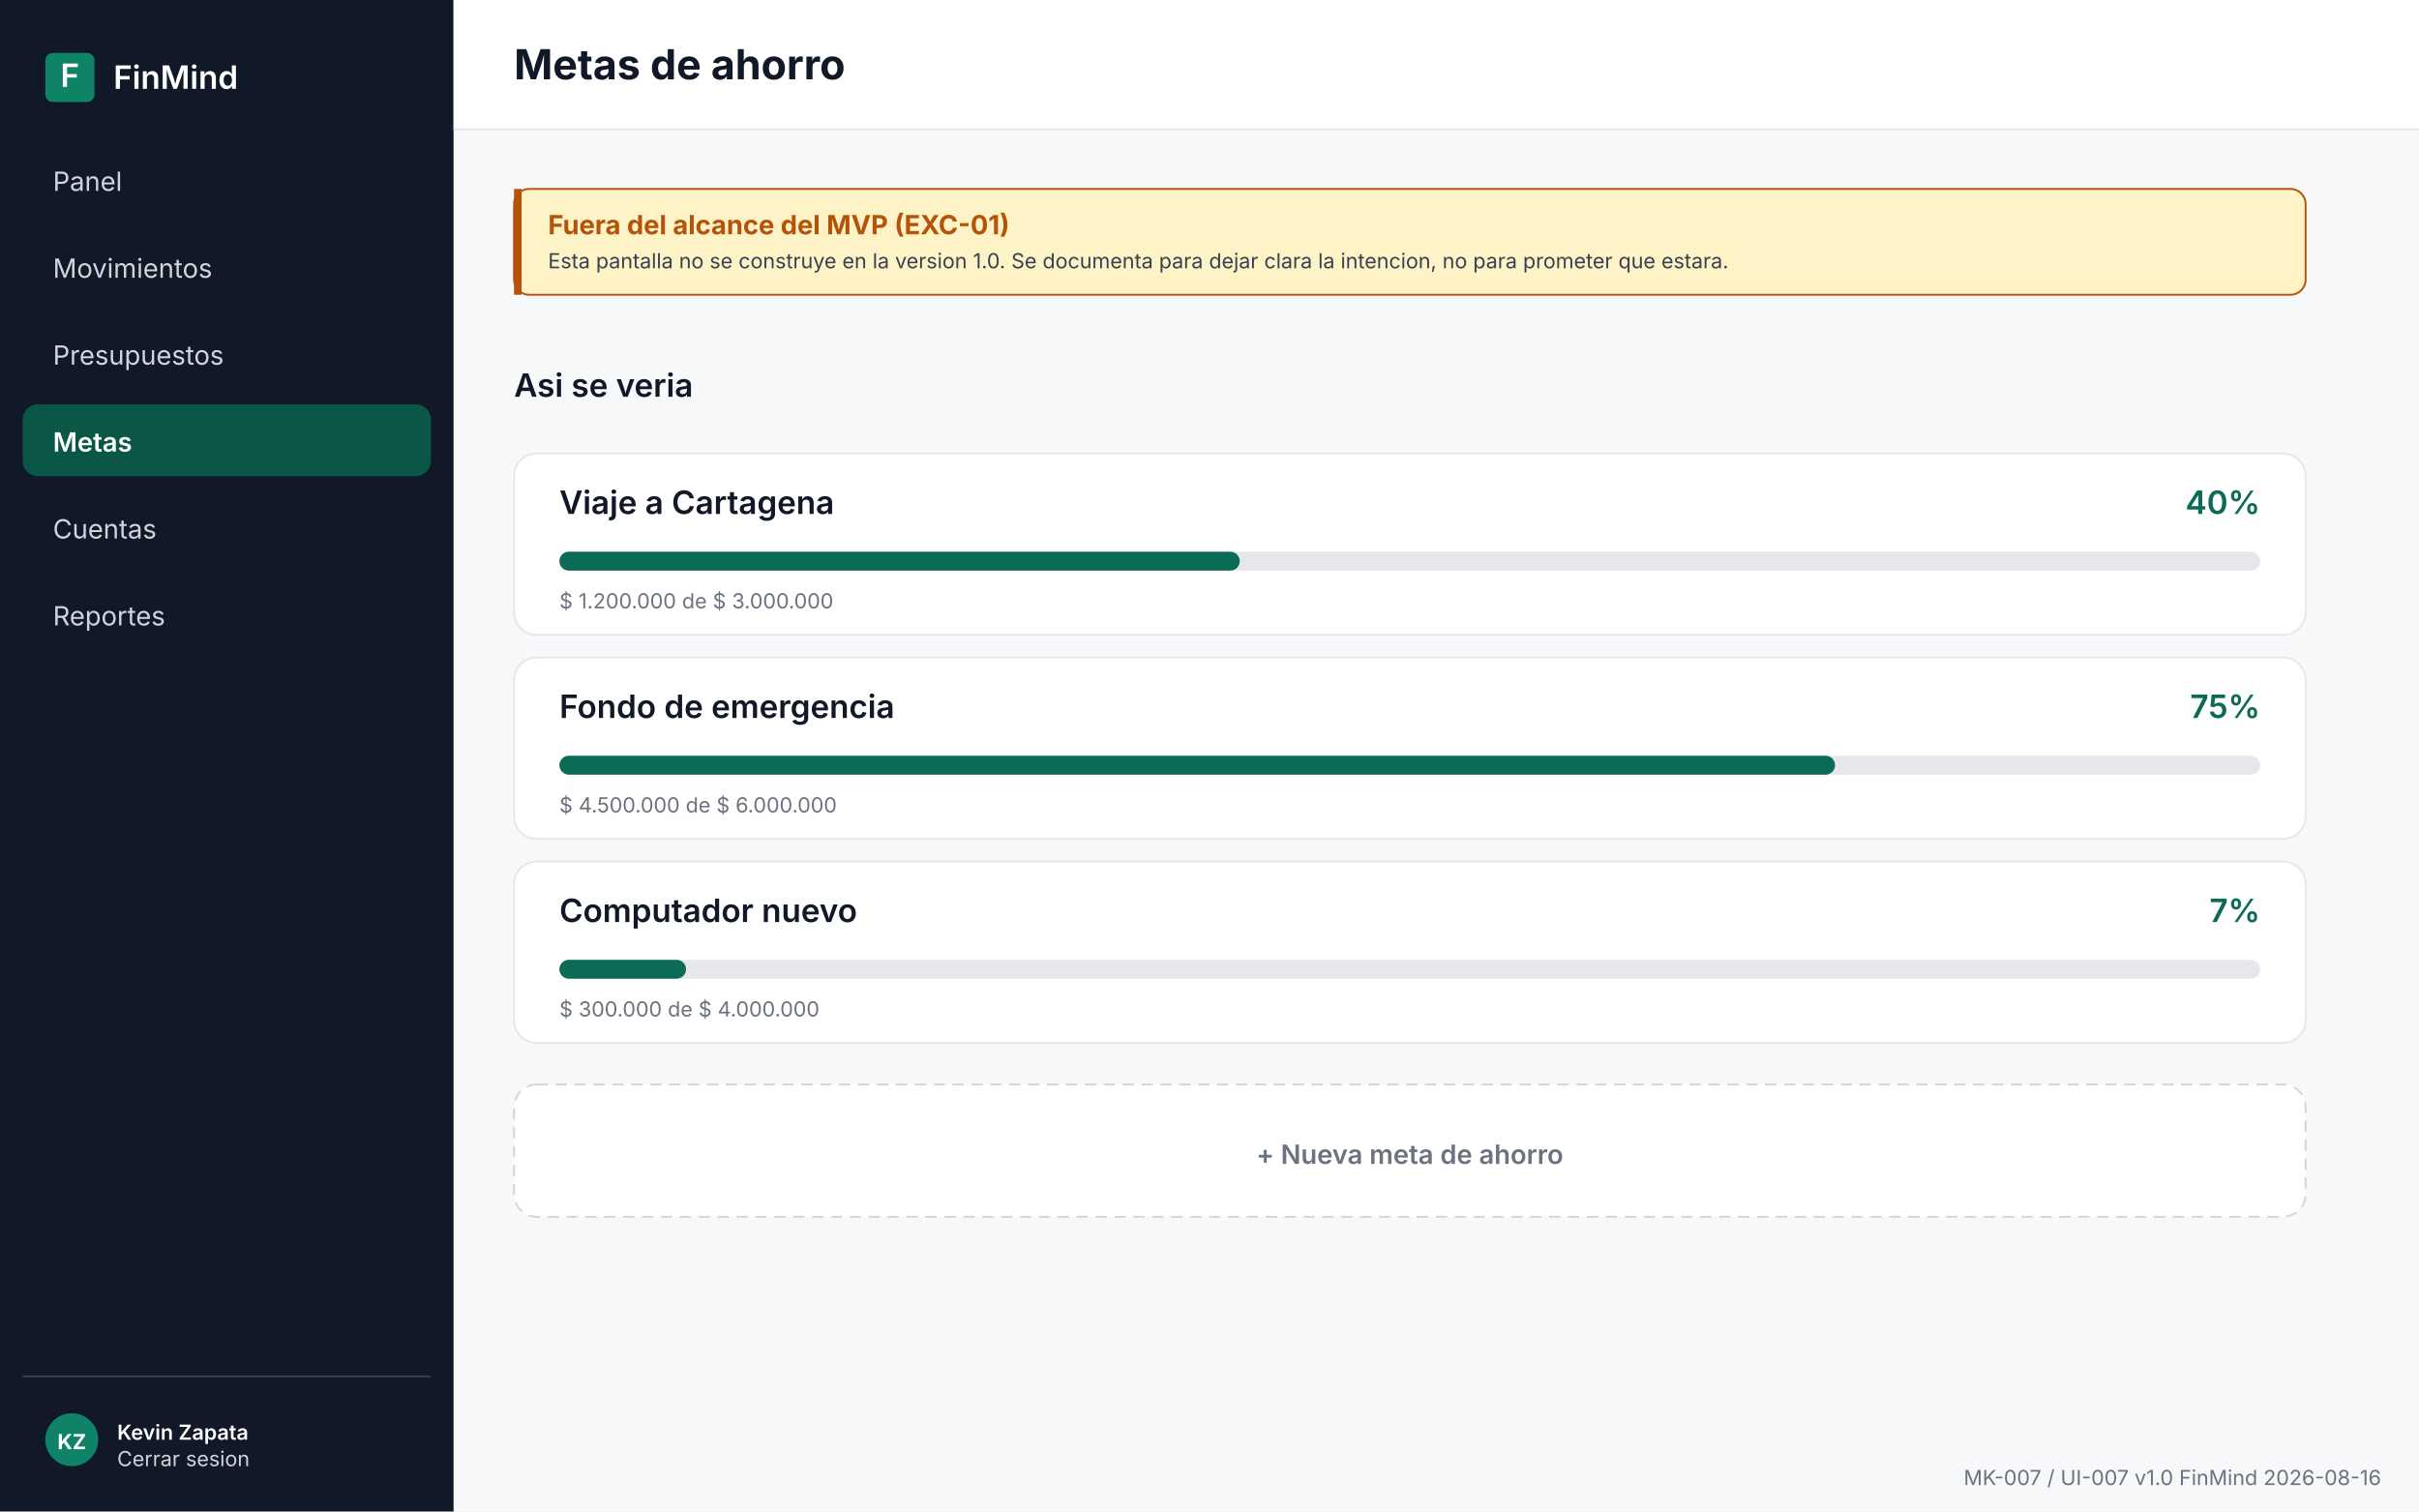
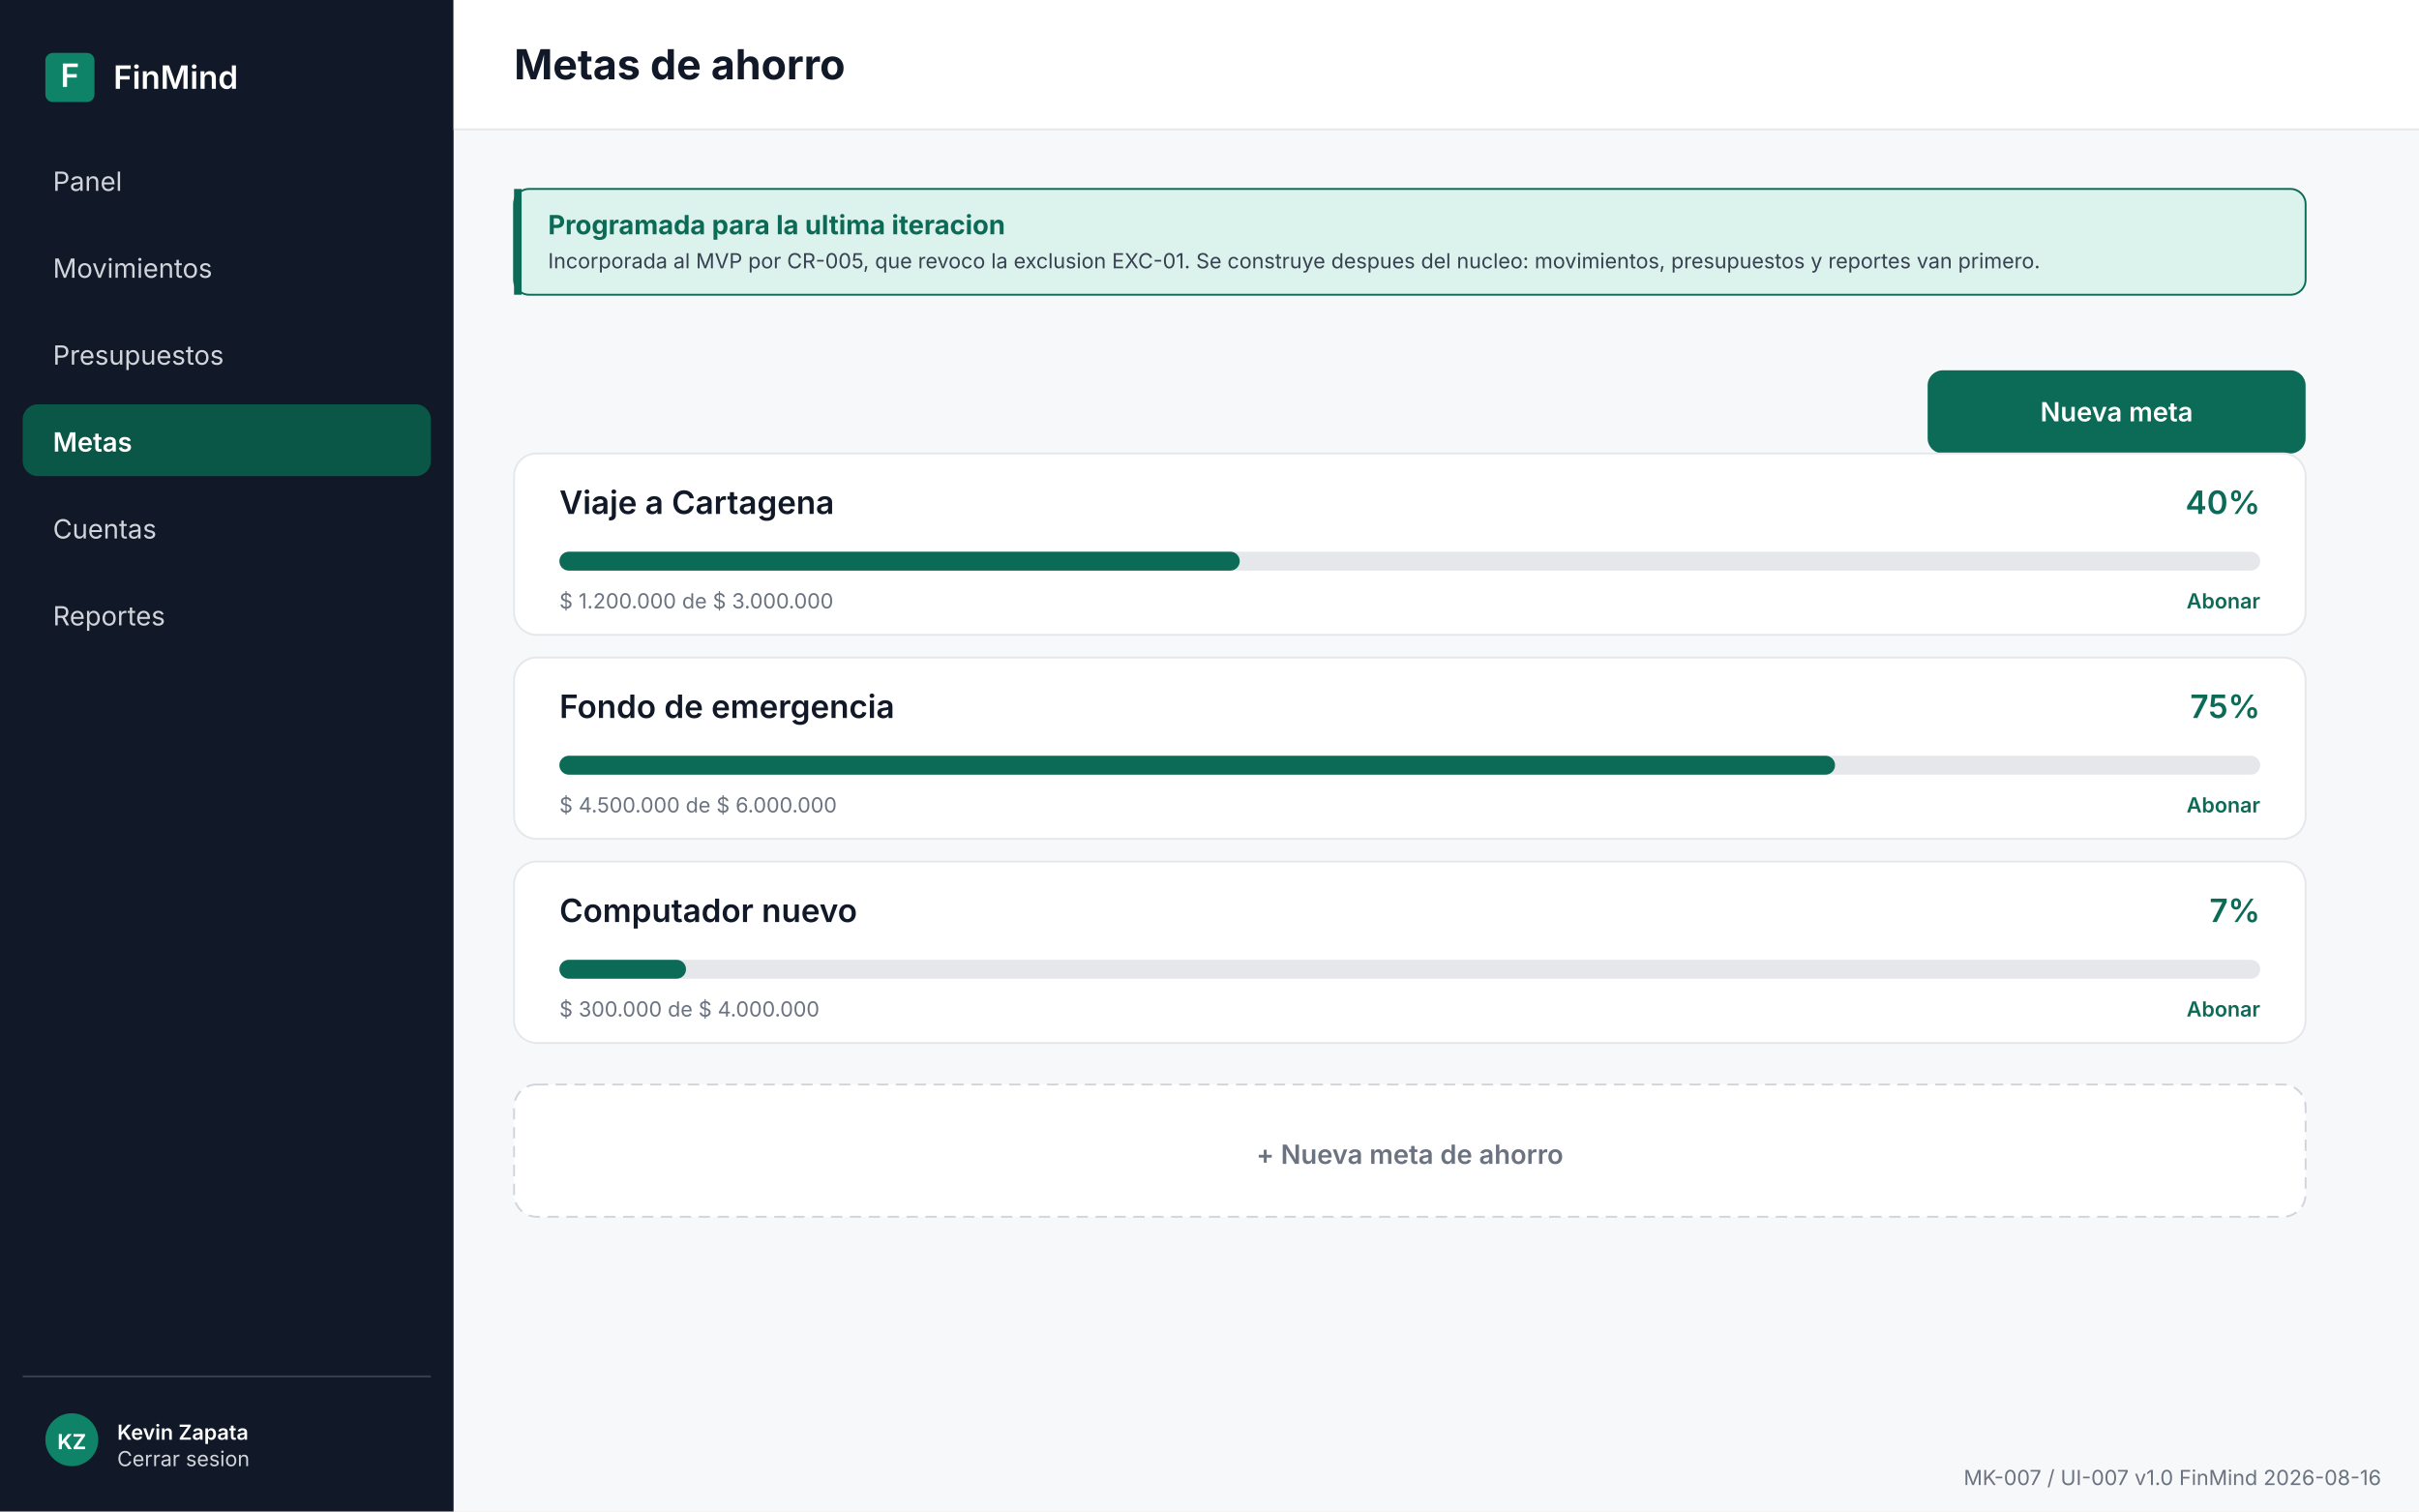
<svg xmlns="http://www.w3.org/2000/svg" viewBox="0 0 1280 800" width="1280" height="800" role="img" aria-labelledby="t d">
  <rect x="0" y="0" width="1280" height="800" rx="0" fill="#F7F8FA" />
  <rect x="0" y="0" width="240" height="800" rx="0" fill="#111827" />
  <rect x="24" y="28" width="26" height="26" rx="4" fill="#0E8368" />
  <text x="37" y="46" font-family="Inter, 'Segoe UI', system-ui, sans-serif" font-size="17" font-weight="600" fill="#FFFFFF" text-anchor="middle">F</text>
  <text x="60" y="47" font-family="Inter, 'Segoe UI', system-ui, sans-serif" font-size="17" font-weight="600" fill="#FFFFFF" text-anchor="start">FinMind</text>
  <text x="28" y="101" font-family="Inter, 'Segoe UI', system-ui, sans-serif" font-size="14" font-weight="400" fill="#D1D5DB" text-anchor="start">Panel</text>
  <text x="28" y="147" font-family="Inter, 'Segoe UI', system-ui, sans-serif" font-size="14" font-weight="400" fill="#D1D5DB" text-anchor="start">Movimientos</text>
  <text x="28" y="193" font-family="Inter, 'Segoe UI', system-ui, sans-serif" font-size="14" font-weight="400" fill="#D1D5DB" text-anchor="start">Presupuestos</text>
  <rect x="12" y="214" width="216" height="38" rx="8" fill="#0A5647" />
  <text x="28" y="239" font-family="Inter, 'Segoe UI', system-ui, sans-serif" font-size="14" font-weight="600" fill="#FFFFFF" text-anchor="start">Metas</text>
  <text x="28" y="285" font-family="Inter, 'Segoe UI', system-ui, sans-serif" font-size="14" font-weight="400" fill="#D1D5DB" text-anchor="start">Cuentas</text>
  <text x="28" y="331" font-family="Inter, 'Segoe UI', system-ui, sans-serif" font-size="14" font-weight="400" fill="#D1D5DB" text-anchor="start">Reportes</text>
  <rect x="12" y="728" width="216" height="1" rx="0" fill="#374151" />
  <rect x="24" y="748" width="28" height="28" rx="14" fill="#0E8368" />
  <text x="38" y="767" font-family="Inter, 'Segoe UI', system-ui, sans-serif" font-size="11" font-weight="700" fill="#FFFFFF" text-anchor="middle">KZ</text>
  <text x="62" y="762" font-family="Inter, 'Segoe UI', system-ui, sans-serif" font-size="11" font-weight="600" fill="#FFFFFF" text-anchor="start">Kevin Zapata</text>
  <text x="62" y="776" font-family="Inter, 'Segoe UI', system-ui, sans-serif" font-size="11" font-weight="400" fill="#D1D5DB" text-anchor="start">Cerrar sesion</text>
  <rect x="240" y="0" width="1040" height="68" rx="0" fill="#FFFFFF" />
  <rect x="240" y="68" width="1040" height="1" rx="0" fill="#E5E7EB" />
  <text x="272" y="42" font-family="Inter, 'Segoe UI', system-ui, sans-serif" font-size="22" font-weight="700" fill="#111827" text-anchor="start">Metas de ahorro</text>
-   <rect x="272" y="100" width="948" height="56" rx="8" fill="#FEF3C7" stroke="#B45309" stroke-width="1" />
-   <rect x="272" y="100" width="4" height="56" rx="0" fill="#B45309" />
-   <text x="290" y="124" font-family="Inter, 'Segoe UI', system-ui, sans-serif" font-size="14" font-weight="700" fill="#B45309" text-anchor="start">Fuera del alcance del MVP (EXC-01)</text>
-   <text x="290" y="142" font-family="Inter, 'Segoe UI', system-ui, sans-serif" font-size="11" font-weight="400" fill="#374151" text-anchor="start">Esta pantalla no se construye en la version 1.0. Se documenta para dejar clara la intencion, no para prometer que estara.</text>
-   <text x="272" y="210" font-family="Inter, 'Segoe UI', system-ui, sans-serif" font-size="17" font-weight="600" fill="#111827" text-anchor="start">Asi se veria</text>
+   <rect x="272" y="100" width="948" height="56" rx="8" fill="#DCF2EC" stroke="#0B6B57" stroke-width="1" />
+   <rect x="272" y="100" width="4" height="56" rx="0" fill="#0B6B57" />
+   <text x="290" y="124" font-family="Inter, 'Segoe UI', system-ui, sans-serif" font-size="14" font-weight="700" fill="#0B6B57" text-anchor="start">Programada para la ultima iteracion</text>
+   <text x="290" y="142" font-family="Inter, 'Segoe UI', system-ui, sans-serif" font-size="11" font-weight="400" fill="#374151" text-anchor="start">Incorporada al MVP por CR-005, que revoco la exclusion EXC-01. Se construye despues del nucleo: movimientos, presupuestos y reportes van primero.</text>
+   <rect x="1020" y="196" width="200" height="44" rx="8" fill="#0B6B57" />
+   <text x="1120.0" y="223.0" font-family="Inter, 'Segoe UI', system-ui, sans-serif" font-size="14" font-weight="600" fill="#FFFFFF" text-anchor="middle">Nueva meta</text>
  <rect x="272" y="240" width="948" height="96" rx="12" fill="#FFFFFF" stroke="#E5E7EB" stroke-width="1" />
  <text x="296" y="272" font-family="Inter, 'Segoe UI', system-ui, sans-serif" font-size="17" font-weight="600" fill="#111827" text-anchor="start">Viaje a Cartagena</text>
  <text x="1196" y="272" font-family="Inter, 'Segoe UI', system-ui, sans-serif" font-size="17" font-weight="600" fill="#0B6B57" text-anchor="end">40%</text>
  <rect x="296" y="292" width="900" height="10" rx="5" fill="#E5E7EB" />
  <rect x="296" y="292" width="360" height="10" rx="5" fill="#0B6B57" />
  <text x="296" y="322" font-family="Inter, 'Segoe UI', system-ui, sans-serif" font-size="11" font-weight="400" fill="#6B7280" text-anchor="start">$ 1.200.000 de $ 3.000.000</text>
+   <text x="1196" y="322" font-family="Inter, 'Segoe UI', system-ui, sans-serif" font-size="11" font-weight="600" fill="#0B6B57" text-anchor="end">Abonar</text>
  <rect x="272" y="348" width="948" height="96" rx="12" fill="#FFFFFF" stroke="#E5E7EB" stroke-width="1" />
  <text x="296" y="380" font-family="Inter, 'Segoe UI', system-ui, sans-serif" font-size="17" font-weight="600" fill="#111827" text-anchor="start">Fondo de emergencia</text>
  <text x="1196" y="380" font-family="Inter, 'Segoe UI', system-ui, sans-serif" font-size="17" font-weight="600" fill="#0B6B57" text-anchor="end">75%</text>
  <rect x="296" y="400" width="900" height="10" rx="5" fill="#E5E7EB" />
  <rect x="296" y="400" width="675" height="10" rx="5" fill="#0B6B57" />
  <text x="296" y="430" font-family="Inter, 'Segoe UI', system-ui, sans-serif" font-size="11" font-weight="400" fill="#6B7280" text-anchor="start">$ 4.500.000 de $ 6.000.000</text>
+   <text x="1196" y="430" font-family="Inter, 'Segoe UI', system-ui, sans-serif" font-size="11" font-weight="600" fill="#0B6B57" text-anchor="end">Abonar</text>
  <rect x="272" y="456" width="948" height="96" rx="12" fill="#FFFFFF" stroke="#E5E7EB" stroke-width="1" />
  <text x="296" y="488" font-family="Inter, 'Segoe UI', system-ui, sans-serif" font-size="17" font-weight="600" fill="#111827" text-anchor="start">Computador nuevo</text>
  <text x="1196" y="488" font-family="Inter, 'Segoe UI', system-ui, sans-serif" font-size="17" font-weight="600" fill="#0B6B57" text-anchor="end">7%</text>
  <rect x="296" y="508" width="900" height="10" rx="5" fill="#E5E7EB" />
  <rect x="296" y="508" width="67" height="10" rx="5" fill="#0B6B57" />
  <text x="296" y="538" font-family="Inter, 'Segoe UI', system-ui, sans-serif" font-size="11" font-weight="400" fill="#6B7280" text-anchor="start">$ 300.000 de $ 4.000.000</text>
+   <text x="1196" y="538" font-family="Inter, 'Segoe UI', system-ui, sans-serif" font-size="11" font-weight="600" fill="#0B6B57" text-anchor="end">Abonar</text>
  <rect x="272" y="574" width="948" height="70" rx="12" fill="#FFFFFF" stroke="#D1D5DB" stroke-width="1" stroke-dasharray="6 4" />
  <text x="746" y="616" font-family="Inter, 'Segoe UI', system-ui, sans-serif" font-size="14" font-weight="600" fill="#6B7280" text-anchor="middle">+  Nueva meta de ahorro</text>
  <text x="1260" y="786" font-family="Inter, 'Segoe UI', system-ui, sans-serif" font-size="11" font-weight="400" fill="#6B7280" text-anchor="end">MK-007 / UI-007  v1.0  FinMind  2026-08-16</text>
</svg>
